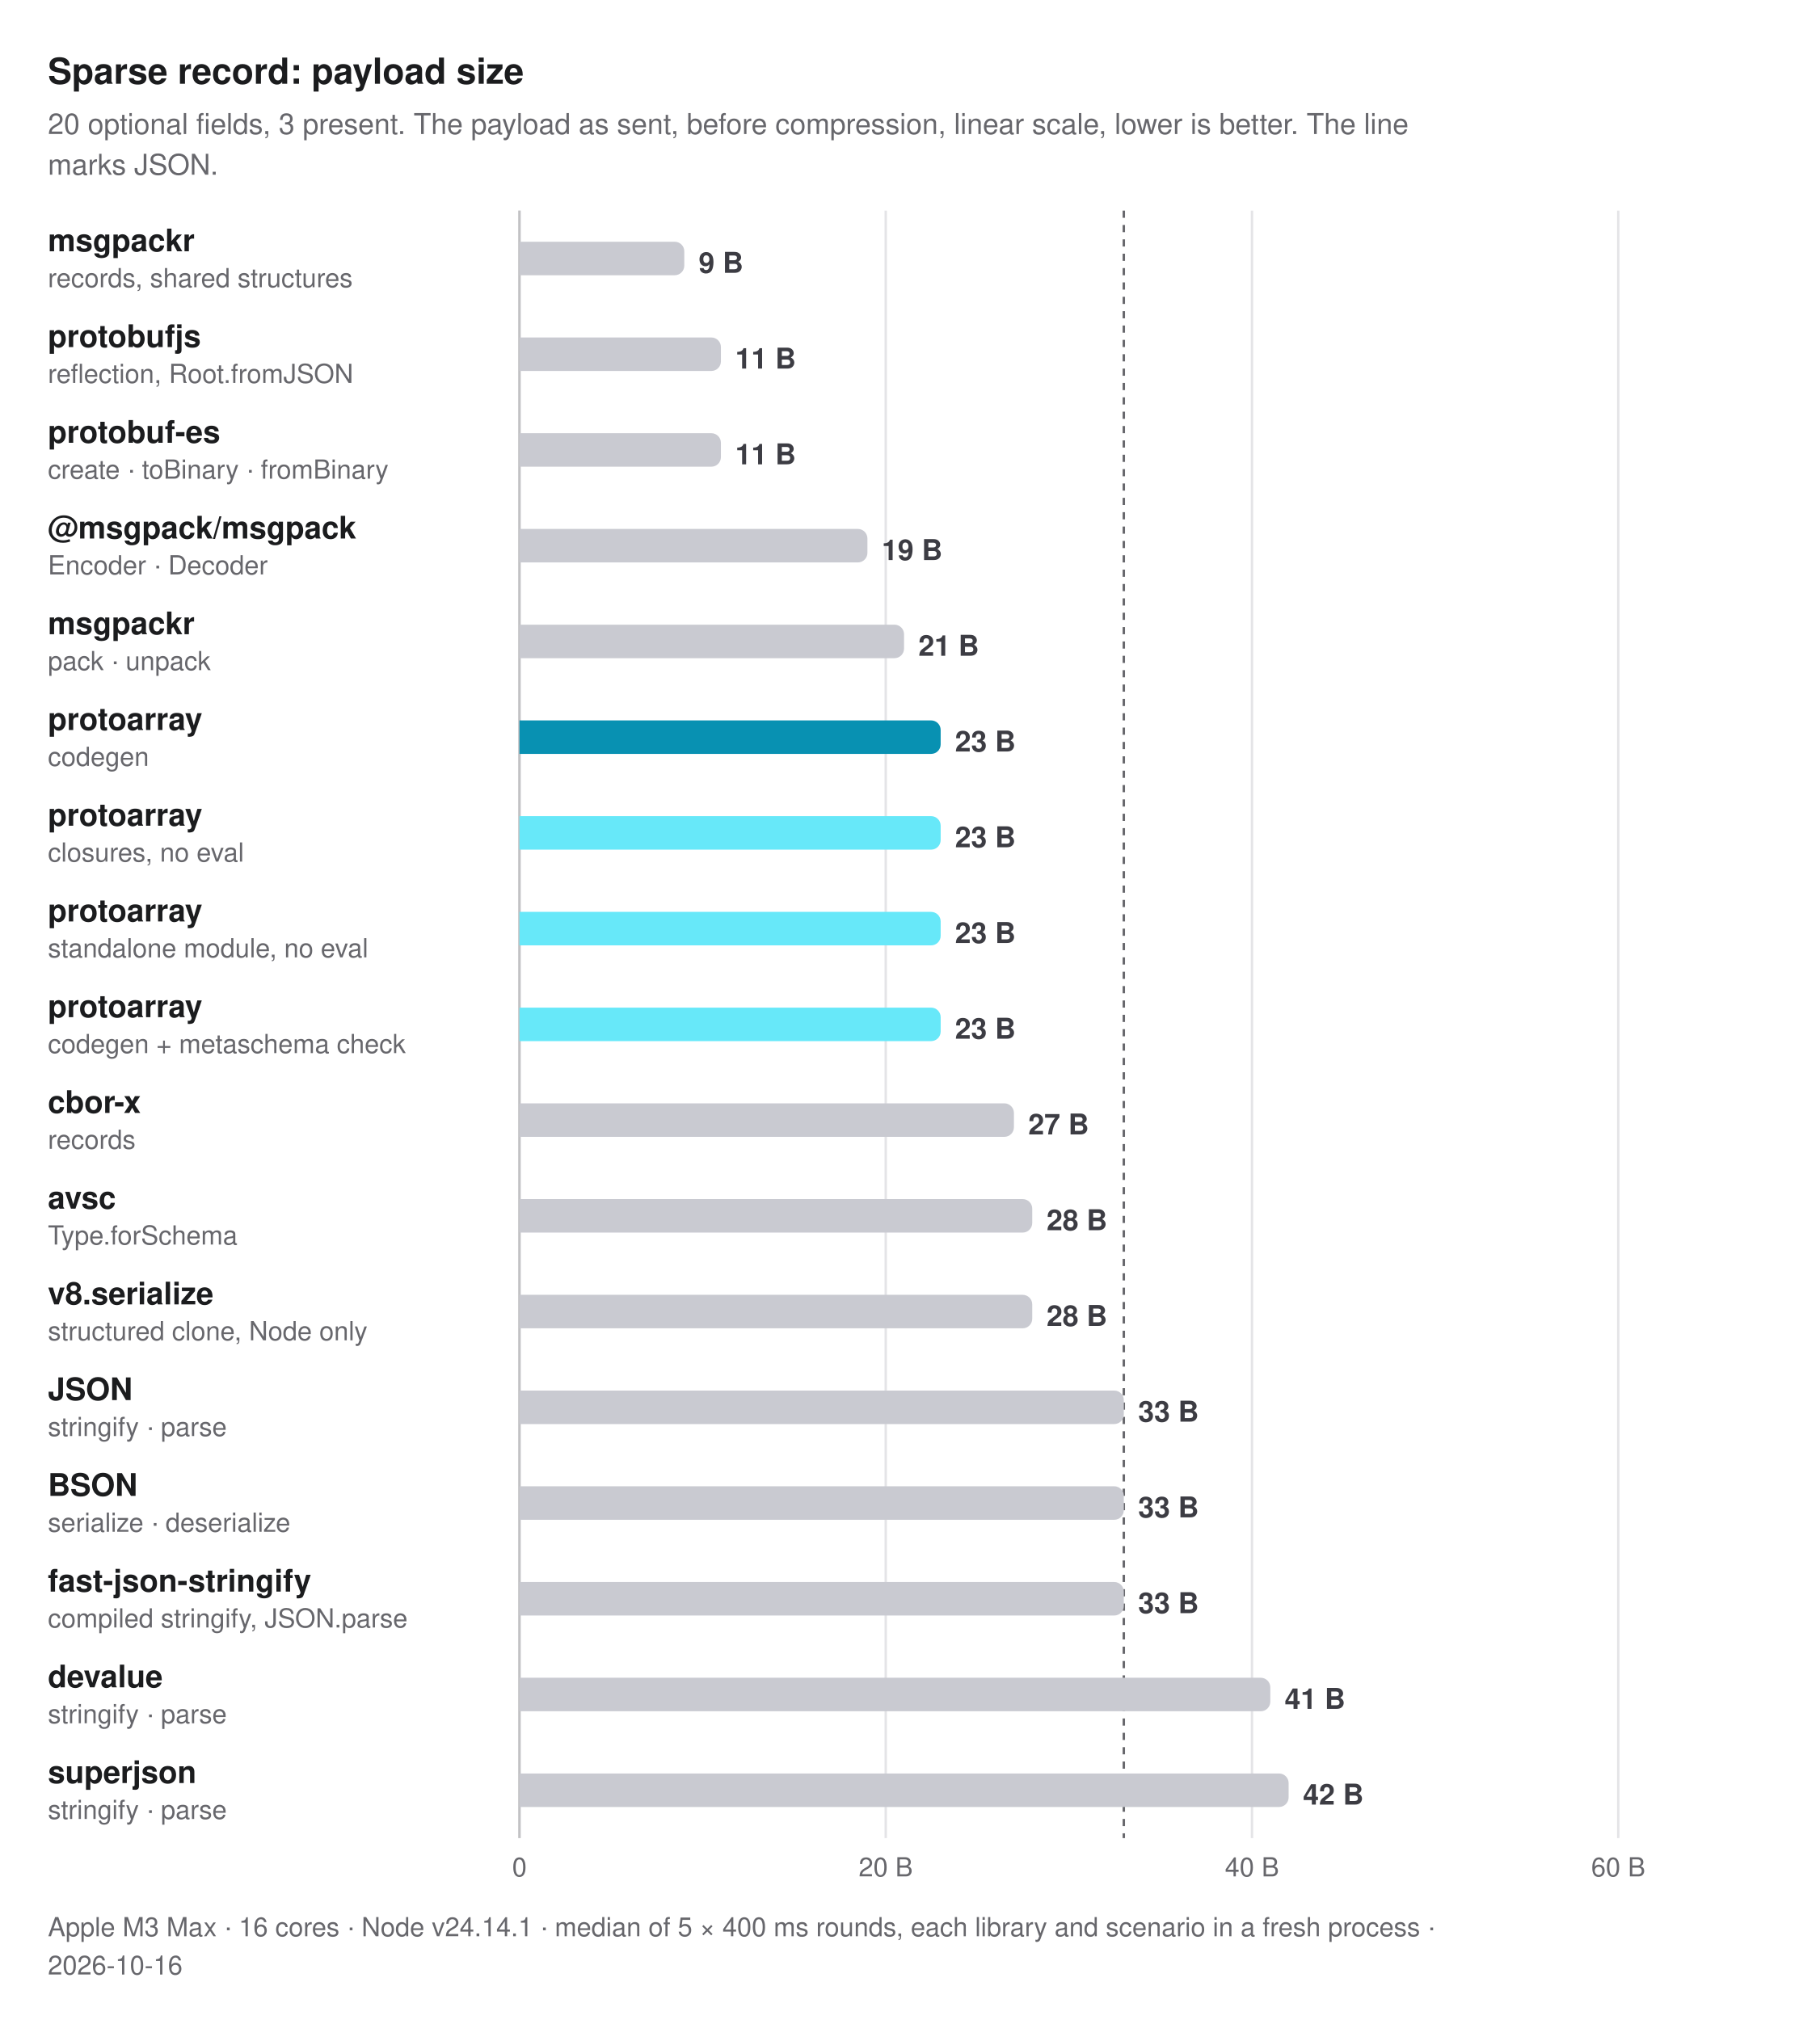
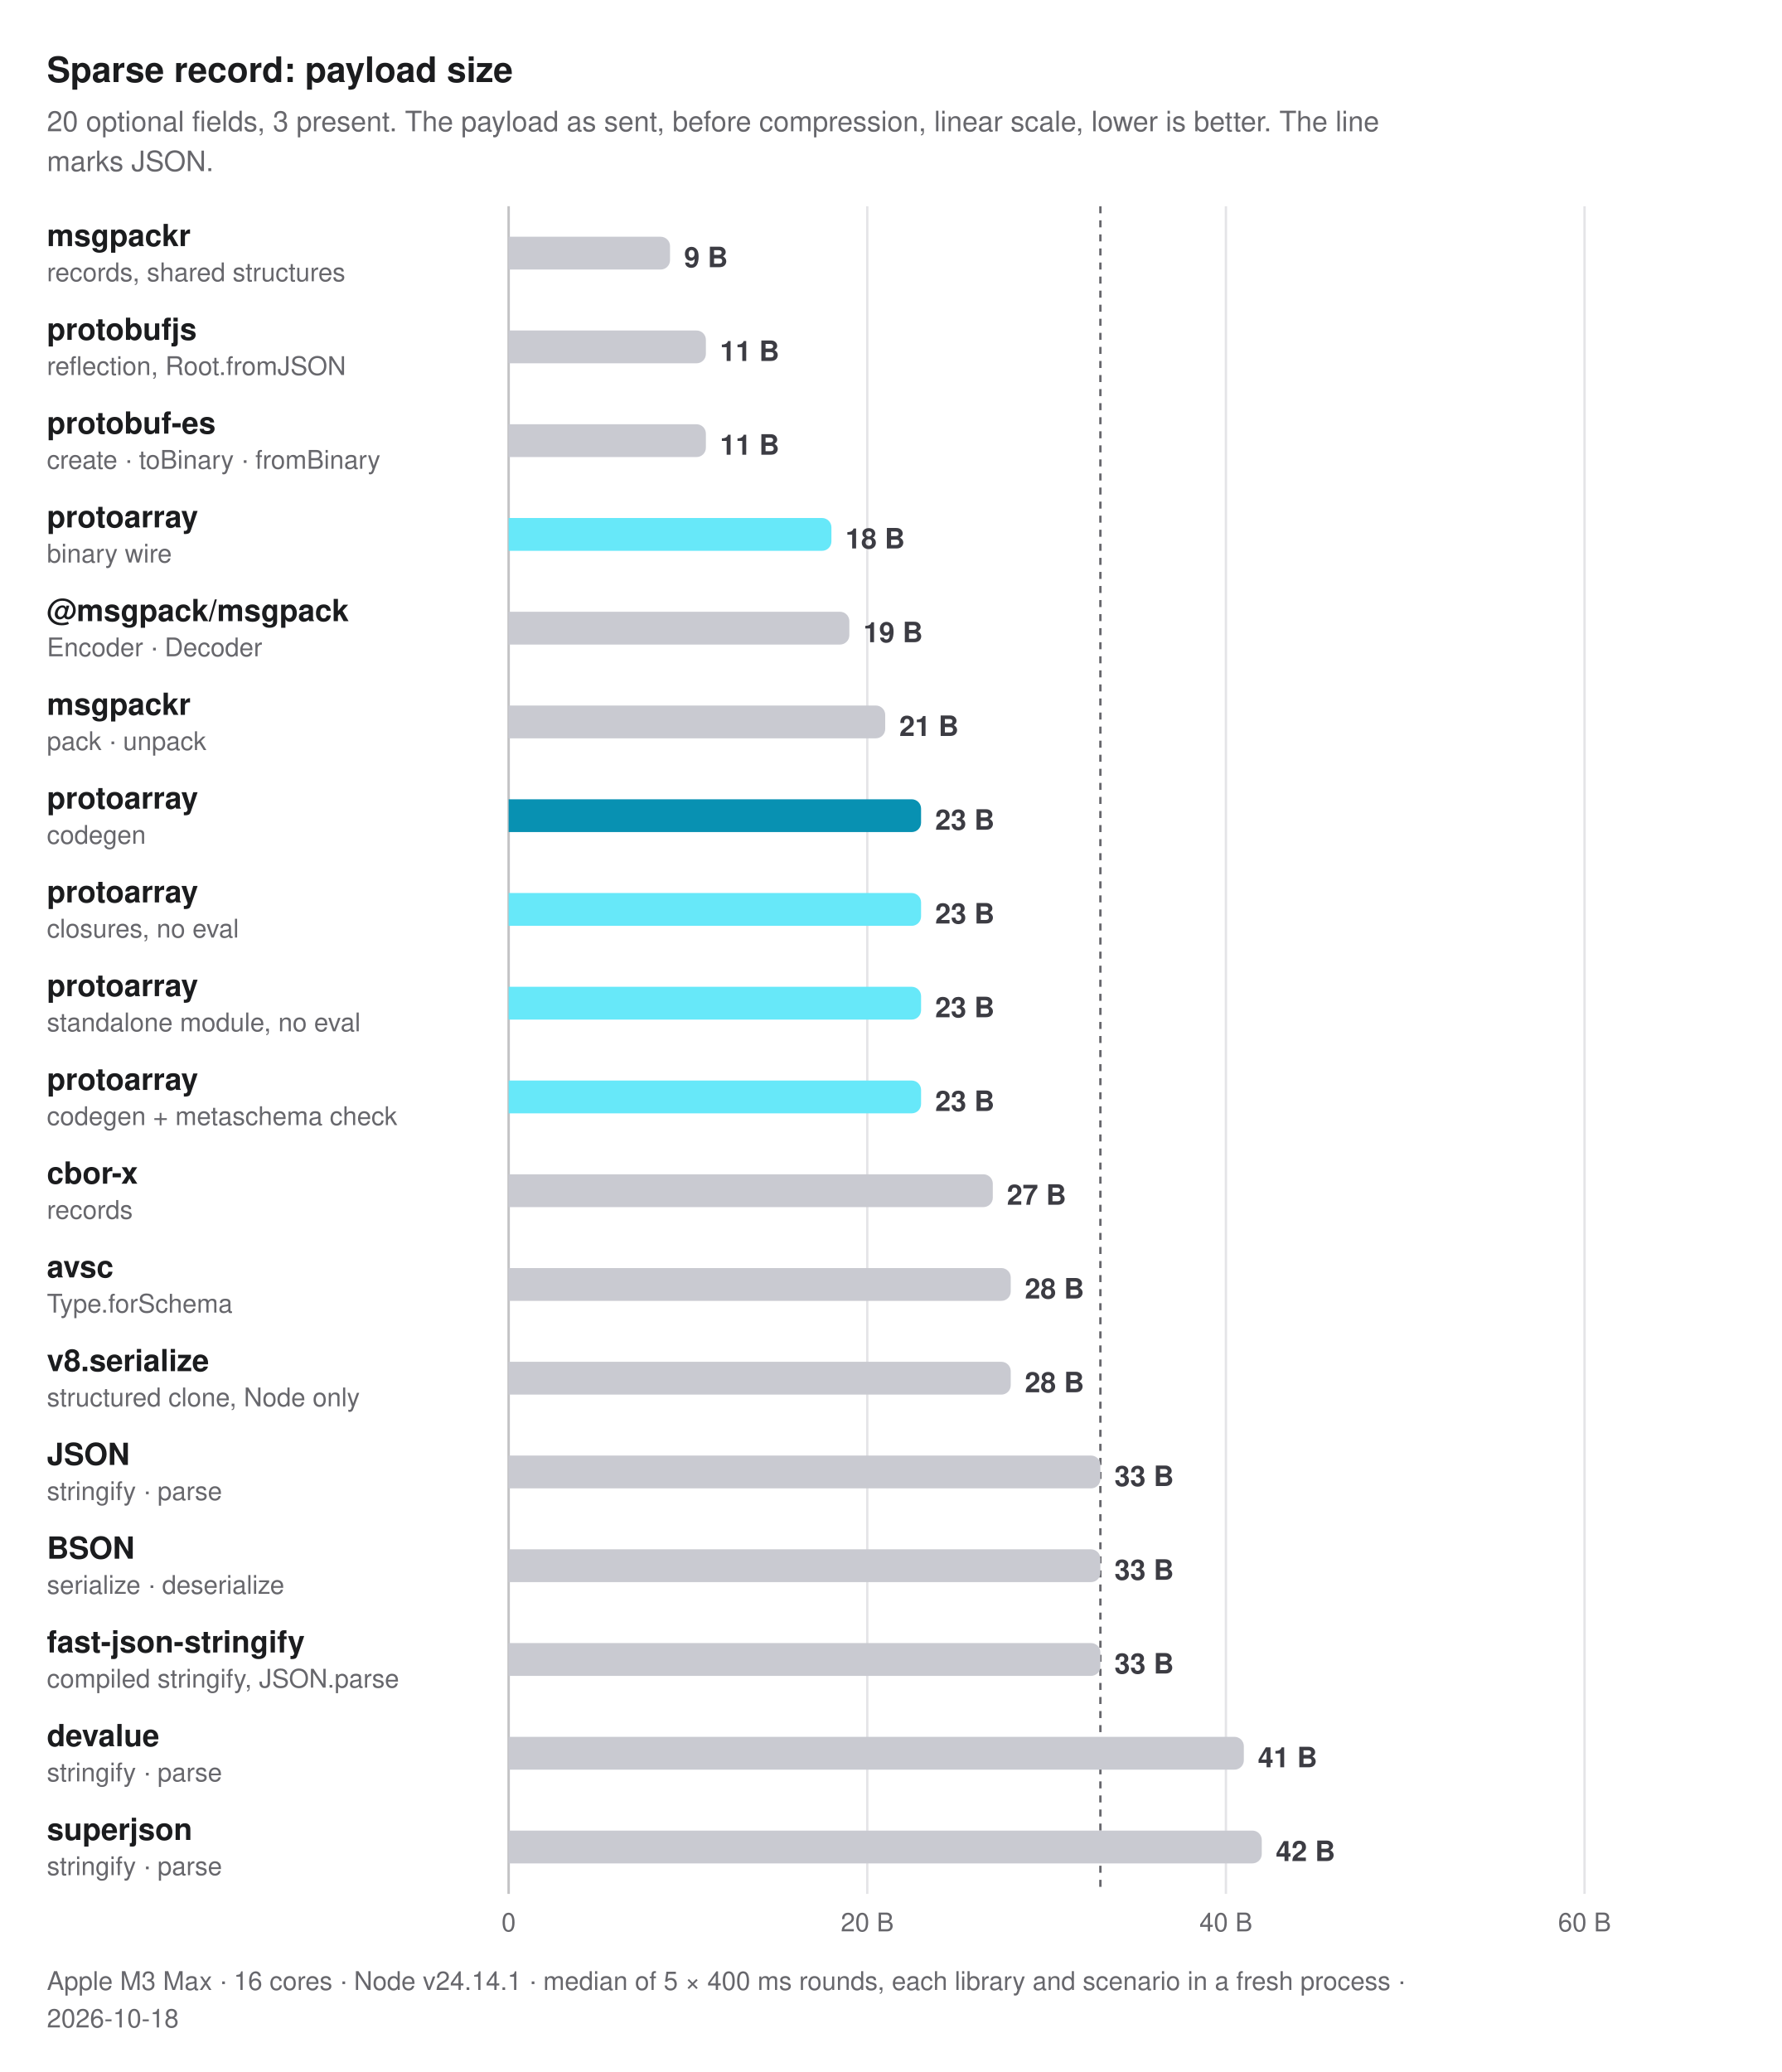
- <svg xmlns="http://www.w3.org/2000/svg" width="760" height="844" viewBox="0 0 760 844" role="img" aria-label="Sparse record: payload size. 20 optional fields, 3 present. The payload as sent, before compression, linear scale, lower is better. The line marks JSON.">
+ <svg xmlns="http://www.w3.org/2000/svg" width="760" height="884" viewBox="0 0 760 884" role="img" aria-label="Sparse record: payload size. 20 optional fields, 3 present. The payload as sent, before compression, linear scale, lower is better. The line marks JSON.">
  <style>
  text { font-family: -apple-system, BlinkMacSystemFont, "Segoe UI", Helvetica, Arial, sans-serif; }
  .title { font-size: 15px; font-weight: 700; fill: #1b1c1e; }
  .subtitle, .caption { font-size: 12px; fill: #67676c; }
  .caption { font-size: 11px; }
  .group { font-size: 11px; font-weight: 600; letter-spacing: 0.06em; fill: #67676c; }
  .label { font-size: 13px; font-weight: 600; fill: #1b1c1e; }
  .label.primary, .label.secondary { font-weight: 700; }
  .sublabel { font-size: 11px; fill: #67676c; }
  .value { font-size: 12px; font-weight: 600; fill: #3c3c43; font-variant-numeric: tabular-nums; }
  .value.small { font-size: 10px; }
  .legend { font-size: 11px; fill: #3c3c43; }
  .tick { font-size: 11px; fill: #67676c; font-variant-numeric: tabular-nums; }
  .grid { stroke: #e4e4e7; stroke-width: 1; }
  .axis { stroke: #c2c2c4; stroke-width: 1; }
  .ref { stroke: #67676c; stroke-width: 1; stroke-dasharray: 3 3; }
  .bar { fill: #c9cad1; }
  .bar.primary { fill: #0891b2; }
  .bar.secondary { fill: #67e8f9; }
  @media (prefers-color-scheme: dark) {
    .title, .label { fill: #dfdfd6; }
    .subtitle, .caption, .group, .sublabel, .tick { fill: #98989f; }
    .value, .legend { fill: #c2c2c4; }
    .grid { stroke: #2e2e32; }
    .axis { stroke: #48484c; }
    .ref { stroke: #98989f; }
    .bar { fill: #4a4b53; }
    .bar.primary { fill: #22d3ee; }
    .bar.secondary { fill: #0e7490; }
  }
</style>
  <text class="title" x="20" y="35">Sparse record: payload size</text>
  <text class="subtitle" x="20" y="56">20 optional fields, 3 present. The payload as sent, before compression, linear scale, lower is better. The line</text>
  <text class="subtitle" x="20" y="73">marks JSON.</text>
-   <line class="grid" x1="217" y1="88" x2="217" y2="768" />
-   <text class="tick" x="217" y="784" text-anchor="middle">0</text>
-   <line class="grid" x1="370" y1="88" x2="370" y2="768" />
-   <text class="tick" x="370" y="784" text-anchor="middle">20 B</text>
-   <line class="grid" x1="523" y1="88" x2="523" y2="768" />
-   <text class="tick" x="523" y="784" text-anchor="middle">40 B</text>
-   <line class="grid" x1="676" y1="88" x2="676" y2="768" />
-   <text class="tick" x="676" y="784" text-anchor="middle">60 B</text>
-   <line class="axis" x1="217" y1="88" x2="217" y2="768" />
-   <line class="ref" x1="469.45" y1="88" x2="469.45" y2="768" />
+   <line class="grid" x1="217" y1="88" x2="217" y2="808" />
+   <text class="tick" x="217" y="824" text-anchor="middle">0</text>
+   <line class="grid" x1="370" y1="88" x2="370" y2="808" />
+   <text class="tick" x="370" y="824" text-anchor="middle">20 B</text>
+   <line class="grid" x1="523" y1="88" x2="523" y2="808" />
+   <text class="tick" x="523" y="824" text-anchor="middle">40 B</text>
+   <line class="grid" x1="676" y1="88" x2="676" y2="808" />
+   <text class="tick" x="676" y="824" text-anchor="middle">60 B</text>
+   <line class="axis" x1="217" y1="88" x2="217" y2="808" />
+   <line class="ref" x1="469.45" y1="88" x2="469.45" y2="808" />
  <g>
    <text class="label" x="20" y="105">msgpackr</text>
    <text class="sublabel" x="20" y="120">records, shared structures</text>
    <path class="bar" d="M217,101H281.85A4,4 0 0 1 285.85,105V111A4,4 0 0 1 281.85,115H217Z" />
    <text class="value" x="291.85" y="114">9 B</text>
  </g>
  <g>
    <text class="label" x="20" y="145">protobufjs</text>
    <text class="sublabel" x="20" y="160">reflection, Root.fromJSON</text>
    <path class="bar" d="M217,141H297.15A4,4 0 0 1 301.15,145V151A4,4 0 0 1 297.15,155H217Z" />
    <text class="value" x="307.15" y="154">11 B</text>
  </g>
  <g>
    <text class="label" x="20" y="185">protobuf-es</text>
    <text class="sublabel" x="20" y="200">create · toBinary · fromBinary</text>
    <path class="bar" d="M217,181H297.15A4,4 0 0 1 301.15,185V191A4,4 0 0 1 297.15,195H217Z" />
    <text class="value" x="307.15" y="194">11 B</text>
  </g>
  <g>
-     <text class="label" x="20" y="225">@msgpack/msgpack</text>
-     <text class="sublabel" x="20" y="240">Encoder · Decoder</text>
-     <path class="bar" d="M217,221H358.35A4,4 0 0 1 362.35,225V231A4,4 0 0 1 358.35,235H217Z" />
-     <text class="value" x="368.35" y="234">19 B</text>
+     <text class="label secondary" x="20" y="225">protoarray</text>
+     <text class="sublabel" x="20" y="240">binary wire</text>
+     <path class="bar secondary" d="M217,221H350.7A4,4 0 0 1 354.7,225V231A4,4 0 0 1 350.7,235H217Z" />
+     <text class="value" x="360.7" y="234">18 B</text>
  </g>
  <g>
-     <text class="label" x="20" y="265">msgpackr</text>
-     <text class="sublabel" x="20" y="280">pack · unpack</text>
-     <path class="bar" d="M217,261H373.65A4,4 0 0 1 377.65,265V271A4,4 0 0 1 373.65,275H217Z" />
-     <text class="value" x="383.65" y="274">21 B</text>
+     <text class="label" x="20" y="265">@msgpack/msgpack</text>
+     <text class="sublabel" x="20" y="280">Encoder · Decoder</text>
+     <path class="bar" d="M217,261H358.35A4,4 0 0 1 362.35,265V271A4,4 0 0 1 358.35,275H217Z" />
+     <text class="value" x="368.35" y="274">19 B</text>
  </g>
  <g>
-     <text class="label primary" x="20" y="305">protoarray</text>
-     <text class="sublabel" x="20" y="320">codegen</text>
-     <path class="bar primary" d="M217,301H388.95A4,4 0 0 1 392.95,305V311A4,4 0 0 1 388.95,315H217Z" />
-     <text class="value" x="398.95" y="314">23 B</text>
+     <text class="label" x="20" y="305">msgpackr</text>
+     <text class="sublabel" x="20" y="320">pack · unpack</text>
+     <path class="bar" d="M217,301H373.65A4,4 0 0 1 377.65,305V311A4,4 0 0 1 373.65,315H217Z" />
+     <text class="value" x="383.65" y="314">21 B</text>
  </g>
  <g>
-     <text class="label secondary" x="20" y="345">protoarray</text>
-     <text class="sublabel" x="20" y="360">closures, no eval</text>
-     <path class="bar secondary" d="M217,341H388.95A4,4 0 0 1 392.95,345V351A4,4 0 0 1 388.95,355H217Z" />
+     <text class="label primary" x="20" y="345">protoarray</text>
+     <text class="sublabel" x="20" y="360">codegen</text>
+     <path class="bar primary" d="M217,341H388.95A4,4 0 0 1 392.95,345V351A4,4 0 0 1 388.95,355H217Z" />
    <text class="value" x="398.95" y="354">23 B</text>
  </g>
  <g>
    <text class="label secondary" x="20" y="385">protoarray</text>
-     <text class="sublabel" x="20" y="400">standalone module, no eval</text>
+     <text class="sublabel" x="20" y="400">closures, no eval</text>
    <path class="bar secondary" d="M217,381H388.95A4,4 0 0 1 392.95,385V391A4,4 0 0 1 388.95,395H217Z" />
    <text class="value" x="398.95" y="394">23 B</text>
  </g>
  <g>
    <text class="label secondary" x="20" y="425">protoarray</text>
-     <text class="sublabel" x="20" y="440">codegen + metaschema check</text>
+     <text class="sublabel" x="20" y="440">standalone module, no eval</text>
    <path class="bar secondary" d="M217,421H388.95A4,4 0 0 1 392.95,425V431A4,4 0 0 1 388.95,435H217Z" />
    <text class="value" x="398.95" y="434">23 B</text>
  </g>
  <g>
-     <text class="label" x="20" y="465">cbor-x</text>
-     <text class="sublabel" x="20" y="480">records</text>
-     <path class="bar" d="M217,461H419.55A4,4 0 0 1 423.55,465V471A4,4 0 0 1 419.55,475H217Z" />
-     <text class="value" x="429.55" y="474">27 B</text>
+     <text class="label secondary" x="20" y="465">protoarray</text>
+     <text class="sublabel" x="20" y="480">codegen + metaschema check</text>
+     <path class="bar secondary" d="M217,461H388.95A4,4 0 0 1 392.95,465V471A4,4 0 0 1 388.95,475H217Z" />
+     <text class="value" x="398.95" y="474">23 B</text>
  </g>
  <g>
-     <text class="label" x="20" y="505">avsc</text>
-     <text class="sublabel" x="20" y="520">Type.forSchema</text>
-     <path class="bar" d="M217,501H427.2A4,4 0 0 1 431.2,505V511A4,4 0 0 1 427.2,515H217Z" />
-     <text class="value" x="437.2" y="514">28 B</text>
+     <text class="label" x="20" y="505">cbor-x</text>
+     <text class="sublabel" x="20" y="520">records</text>
+     <path class="bar" d="M217,501H419.55A4,4 0 0 1 423.55,505V511A4,4 0 0 1 419.55,515H217Z" />
+     <text class="value" x="429.55" y="514">27 B</text>
  </g>
  <g>
-     <text class="label" x="20" y="545">v8.serialize</text>
-     <text class="sublabel" x="20" y="560">structured clone, Node only</text>
+     <text class="label" x="20" y="545">avsc</text>
+     <text class="sublabel" x="20" y="560">Type.forSchema</text>
    <path class="bar" d="M217,541H427.2A4,4 0 0 1 431.2,545V551A4,4 0 0 1 427.2,555H217Z" />
    <text class="value" x="437.2" y="554">28 B</text>
  </g>
  <g>
-     <text class="label" x="20" y="585">JSON</text>
-     <text class="sublabel" x="20" y="600">stringify · parse</text>
-     <path class="bar" d="M217,581H465.45A4,4 0 0 1 469.45,585V591A4,4 0 0 1 465.45,595H217Z" />
-     <text class="value" x="475.45" y="594">33 B</text>
+     <text class="label" x="20" y="585">v8.serialize</text>
+     <text class="sublabel" x="20" y="600">structured clone, Node only</text>
+     <path class="bar" d="M217,581H427.2A4,4 0 0 1 431.2,585V591A4,4 0 0 1 427.2,595H217Z" />
+     <text class="value" x="437.2" y="594">28 B</text>
  </g>
  <g>
-     <text class="label" x="20" y="625">BSON</text>
-     <text class="sublabel" x="20" y="640">serialize · deserialize</text>
+     <text class="label" x="20" y="625">JSON</text>
+     <text class="sublabel" x="20" y="640">stringify · parse</text>
    <path class="bar" d="M217,621H465.45A4,4 0 0 1 469.45,625V631A4,4 0 0 1 465.45,635H217Z" />
    <text class="value" x="475.45" y="634">33 B</text>
  </g>
  <g>
-     <text class="label" x="20" y="665">fast-json-stringify</text>
-     <text class="sublabel" x="20" y="680">compiled stringify, JSON.parse</text>
+     <text class="label" x="20" y="665">BSON</text>
+     <text class="sublabel" x="20" y="680">serialize · deserialize</text>
    <path class="bar" d="M217,661H465.45A4,4 0 0 1 469.45,665V671A4,4 0 0 1 465.45,675H217Z" />
    <text class="value" x="475.45" y="674">33 B</text>
  </g>
  <g>
-     <text class="label" x="20" y="705">devalue</text>
-     <text class="sublabel" x="20" y="720">stringify · parse</text>
-     <path class="bar" d="M217,701H526.65A4,4 0 0 1 530.65,705V711A4,4 0 0 1 526.65,715H217Z" />
-     <text class="value" x="536.65" y="714">41 B</text>
+     <text class="label" x="20" y="705">fast-json-stringify</text>
+     <text class="sublabel" x="20" y="720">compiled stringify, JSON.parse</text>
+     <path class="bar" d="M217,701H465.45A4,4 0 0 1 469.45,705V711A4,4 0 0 1 465.45,715H217Z" />
+     <text class="value" x="475.45" y="714">33 B</text>
  </g>
  <g>
-     <text class="label" x="20" y="745">superjson</text>
+     <text class="label" x="20" y="745">devalue</text>
    <text class="sublabel" x="20" y="760">stringify · parse</text>
-     <path class="bar" d="M217,741H534.3A4,4 0 0 1 538.3,745V751A4,4 0 0 1 534.3,755H217Z" />
-     <text class="value" x="544.3" y="754">42 B</text>
+     <path class="bar" d="M217,741H526.65A4,4 0 0 1 530.65,745V751A4,4 0 0 1 526.65,755H217Z" />
+     <text class="value" x="536.65" y="754">41 B</text>
  </g>
-   <text class="caption" x="20" y="809">Apple M3 Max · 16 cores · Node v24.14.1 · median of 5 × 400 ms rounds, each library and scenario in a fresh process ·</text>
-   <text class="caption" x="20" y="825">2026-10-16</text>
+   <g>
+     <text class="label" x="20" y="785">superjson</text>
+     <text class="sublabel" x="20" y="800">stringify · parse</text>
+     <path class="bar" d="M217,781H534.3A4,4 0 0 1 538.3,785V791A4,4 0 0 1 534.3,795H217Z" />
+     <text class="value" x="544.3" y="794">42 B</text>
+   </g>
+   <text class="caption" x="20" y="849">Apple M3 Max · 16 cores · Node v24.14.1 · median of 5 × 400 ms rounds, each library and scenario in a fresh process ·</text>
+   <text class="caption" x="20" y="865">2026-10-18</text>
</svg>
